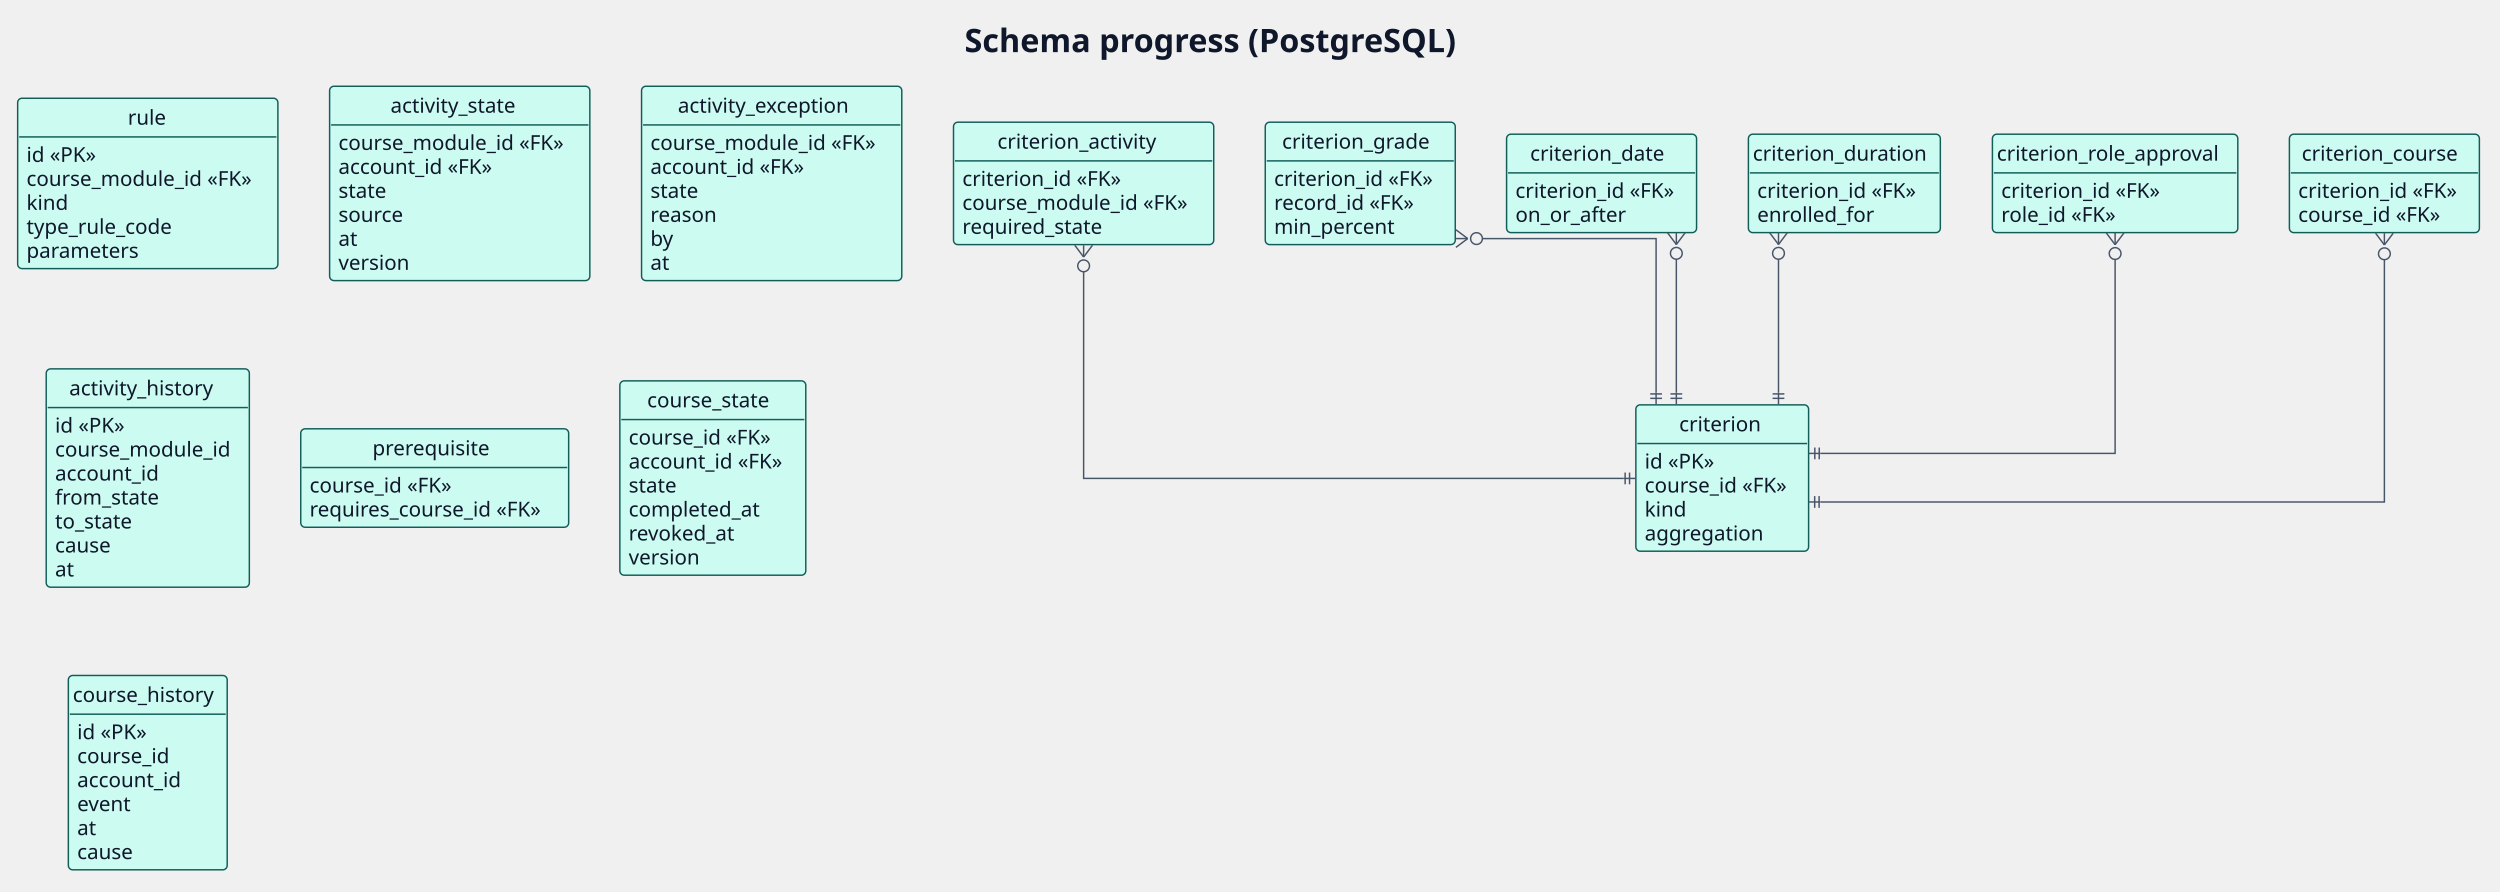
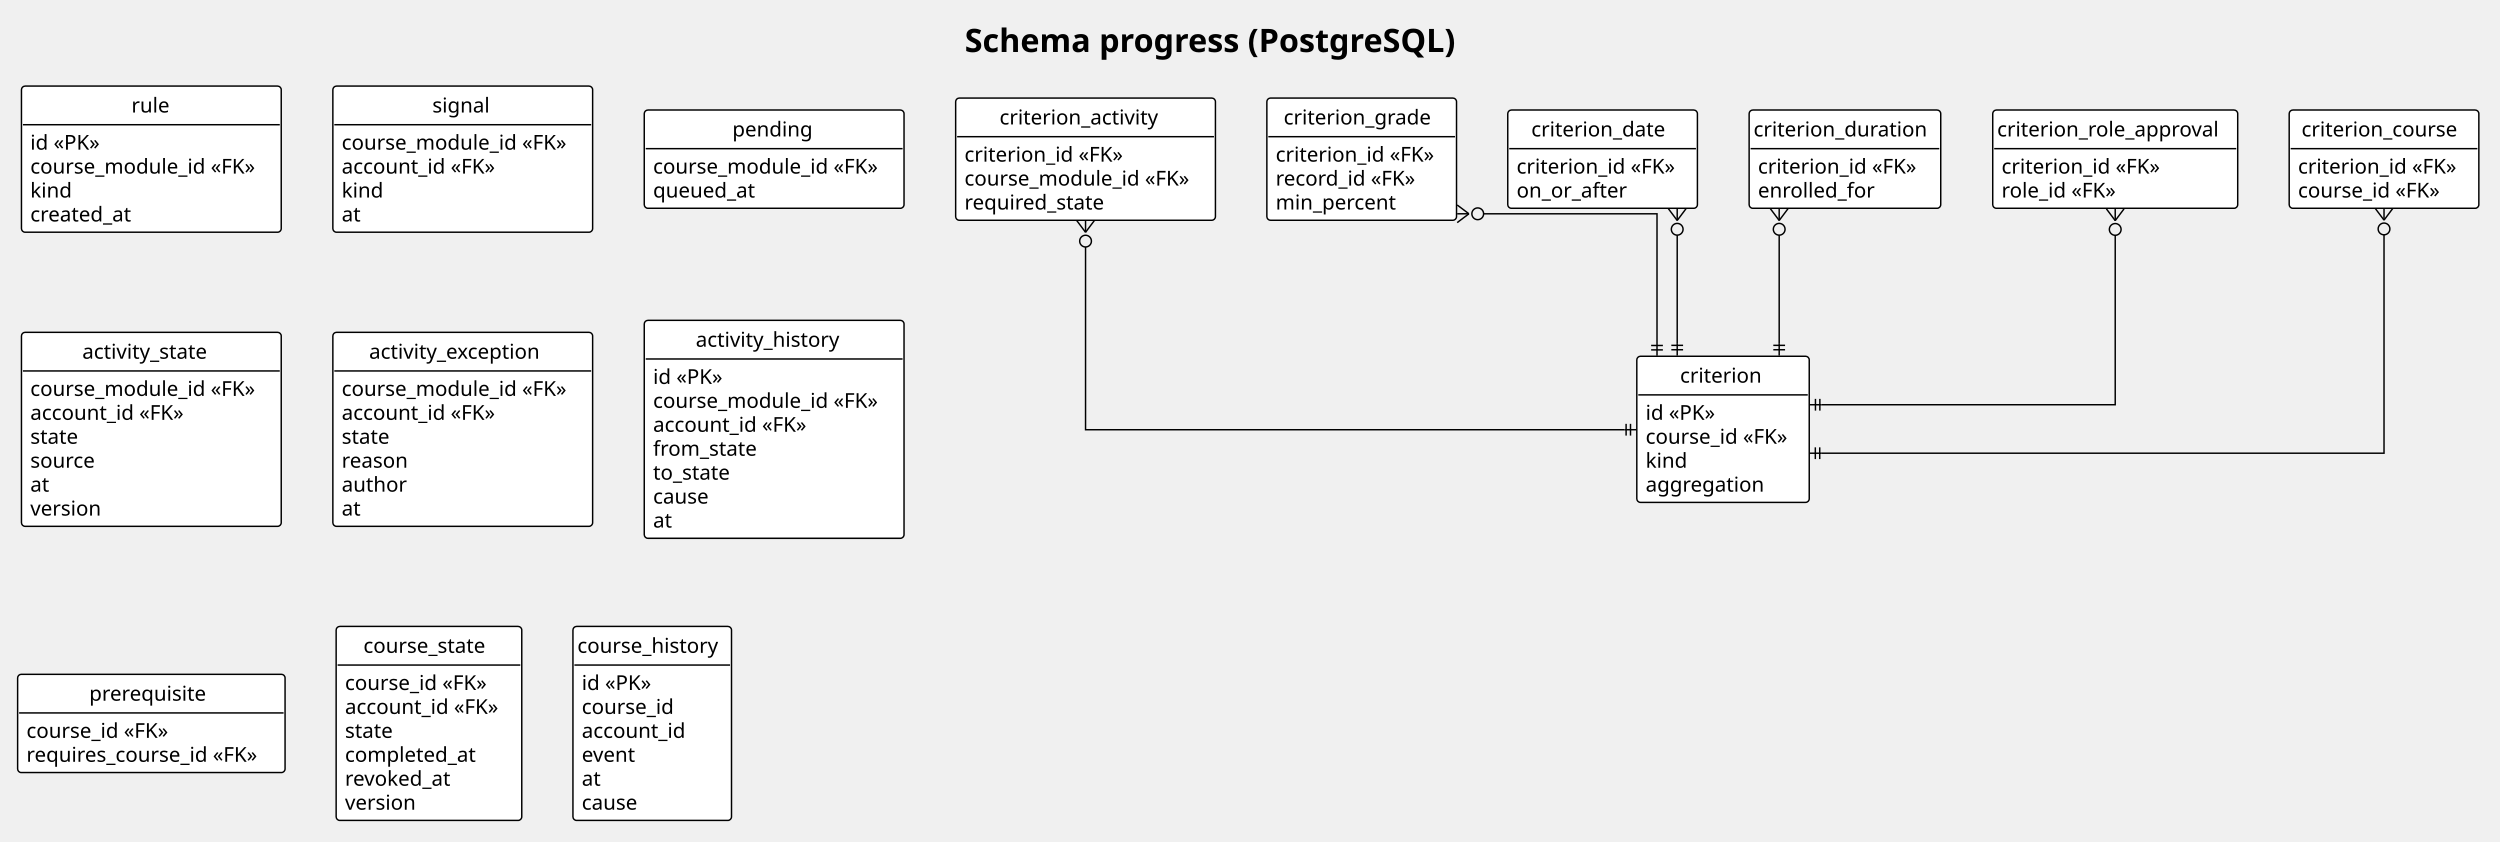
- <svg xmlns="http://www.w3.org/2000/svg" version="1.1" data-diagram-type="CLASS" style="width:1699px;height:606px;background:#FFFFFF;" width="1699px" height="606px" viewBox="0 0 1699 606" zoomAndPan="magnify" preserveAspectRatio="none" contentStyleType="text/css">
+ <svg xmlns="http://www.w3.org/2000/svg" version="1.1" data-diagram-type="CLASS" style="width:1702px;height:573px;background:#FFFFFF;" width="1702px" height="573px" viewBox="0 0 1702 573" zoomAndPan="magnify" preserveAspectRatio="none" contentStyleType="text/css">
  <defs />
  <g font-family="sans-serif" lengthAdjust="spacing">
-     <g class="title" data-source-line="108">
-       <text x="655.485" y="35.421" fill="#0F172A" font-size="22" textLength="387.02" font-weight="700" font-family="Verdana">Schema progress (PostgreSQL)</text>
-     </g>
-     <g class="entity" data-qualified-name="rule" id="ent0001" data-source-line="110">
-       <rect x="12" y="66.759" width="176.855" height="115.781" fill="#CCFBF1" style="stroke:#115E59;stroke-width:1;" rx="3" ry="3" />
-       <text x="86.862" y="84.754" fill="#0F172A" font-size="14" textLength="27.132" font-family="Verdana">rule</text>
-       <line x1="13" y1="93.056" x2="187.855" y2="93.056" style="stroke:#115E59;stroke-width:1;" />
-       <text x="18" y="110.051" fill="#0F172A" font-size="14" textLength="51.98" font-family="Verdana">id «PK»</text>
-       <text x="18" y="126.348" fill="#0F172A" font-size="14" textLength="164.855" font-family="Verdana">course_module_id «FK»</text>
-       <text x="18" y="142.645" fill="#0F172A" font-size="14" textLength="29.757" font-family="Verdana">kind</text>
-       <text x="18" y="158.942" fill="#0F172A" font-size="14" textLength="106.169" font-family="Verdana">type_rule_code</text>
-       <text x="18" y="175.239" fill="#0F172A" font-size="14" textLength="81.204" font-family="Verdana">parameters</text>
-     </g>
-     <g class="entity" data-qualified-name="activity_state" id="ent0002" data-source-line="117">
-       <rect x="224" y="58.609" width="176.855" height="132.078" fill="#CCFBF1" style="stroke:#115E59;stroke-width:1;" rx="3" ry="3" />
-       <text x="265.393" y="76.604" fill="#0F172A" font-size="14" textLength="94.069" font-family="Verdana">activity_state</text>
-       <line x1="225" y1="84.906" x2="399.855" y2="84.906" style="stroke:#115E59;stroke-width:1;" />
-       <text x="230" y="101.901" fill="#0F172A" font-size="14" textLength="164.855" font-family="Verdana">course_module_id «FK»</text>
-       <text x="230" y="118.198" fill="#0F172A" font-size="14" textLength="114.365" font-family="Verdana">account_id «FK»</text>
-       <text x="230" y="134.495" fill="#0F172A" font-size="14" textLength="35.465" font-family="Verdana">state</text>
-       <text x="230" y="150.792" fill="#0F172A" font-size="14" textLength="46.799" font-family="Verdana">source</text>
-       <text x="230" y="167.089" fill="#0F172A" font-size="14" textLength="14.068" font-family="Verdana">at</text>
-       <text x="230" y="183.386" fill="#0F172A" font-size="14" textLength="51.276" font-family="Verdana">version</text>
-     </g>
-     <g class="entity" data-qualified-name="activity_exception" id="ent0003" data-source-line="125">
-       <rect x="436" y="58.609" width="176.855" height="132.078" fill="#CCFBF1" style="stroke:#115E59;stroke-width:1;" rx="3" ry="3" />
-       <text x="460.669" y="76.604" fill="#0F172A" font-size="14" textLength="127.518" font-family="Verdana">activity_exception</text>
-       <line x1="437" y1="84.906" x2="611.855" y2="84.906" style="stroke:#115E59;stroke-width:1;" />
-       <text x="442" y="101.901" fill="#0F172A" font-size="14" textLength="164.855" font-family="Verdana">course_module_id «FK»</text>
-       <text x="442" y="118.198" fill="#0F172A" font-size="14" textLength="114.365" font-family="Verdana">account_id «FK»</text>
-       <text x="442" y="134.495" fill="#0F172A" font-size="14" textLength="35.465" font-family="Verdana">state</text>
-       <text x="442" y="150.792" fill="#0F172A" font-size="14" textLength="47.681" font-family="Verdana">reason</text>
-       <text x="442" y="167.089" fill="#0F172A" font-size="14" textLength="17.172" font-family="Verdana">by</text>
-       <text x="442" y="183.386" fill="#0F172A" font-size="14" textLength="14.068" font-family="Verdana">at</text>
-     </g>
-     <g class="entity" data-qualified-name="activity_history" id="ent0004" data-source-line="133">
-       <rect x="31.41" y="250.689" width="138.041" height="148.375" fill="#CCFBF1" style="stroke:#115E59;stroke-width:1;" rx="3" ry="3" />
-       <text x="47.052" y="268.684" fill="#0F172A" font-size="14" textLength="106.757" font-family="Verdana">activity_history</text>
-       <line x1="32.41" y1="276.986" x2="168.451" y2="276.986" style="stroke:#115E59;stroke-width:1;" />
-       <text x="37.41" y="293.981" fill="#0F172A" font-size="14" textLength="51.98" font-family="Verdana">id «PK»</text>
-       <text x="37.41" y="310.278" fill="#0F172A" font-size="14" textLength="126.041" font-family="Verdana">course_module_id</text>
-       <text x="37.41" y="326.575" fill="#0F172A" font-size="14" textLength="75.551" font-family="Verdana">account_id</text>
-       <text x="37.41" y="342.872" fill="#0F172A" font-size="14" textLength="75.353" font-family="Verdana">from_state</text>
-       <text x="37.41" y="359.169" fill="#0F172A" font-size="14" textLength="56.52" font-family="Verdana">to_state</text>
-       <text x="37.41" y="375.466" fill="#0F172A" font-size="14" textLength="41.057" font-family="Verdana">cause</text>
-       <text x="37.41" y="391.763" fill="#0F172A" font-size="14" textLength="14.068" font-family="Verdana">at</text>
-     </g>
-     <g class="entity" data-qualified-name="criterion" id="ent0005" data-source-line="142">
-       <rect x="1111.73" y="275.129" width="117.39" height="99.484" fill="#CCFBF1" style="stroke:#115E59;stroke-width:1;" rx="3" ry="3" />
-       <text x="1141.16" y="293.124" fill="#0F172A" font-size="14" textLength="58.529" font-family="Verdana">criterion</text>
-       <line x1="1112.73" y1="301.426" x2="1228.12" y2="301.426" style="stroke:#115E59;stroke-width:1;" />
-       <text x="1117.73" y="318.421" fill="#0F172A" font-size="14" textLength="51.98" font-family="Verdana">id «PK»</text>
-       <text x="1117.73" y="334.718" fill="#0F172A" font-size="14" textLength="105.39" font-family="Verdana">course_id «FK»</text>
-       <text x="1117.73" y="351.015" fill="#0F172A" font-size="14" textLength="29.757" font-family="Verdana">kind</text>
-       <text x="1117.73" y="367.312" fill="#0F172A" font-size="14" textLength="85.005" font-family="Verdana">aggregation</text>
-     </g>
-     <g class="entity" data-qualified-name="criterion_activity" id="ent0006" data-source-line="148">
-       <rect x="648" y="83.049" width="176.855" height="83.188" fill="#CCFBF1" style="stroke:#115E59;stroke-width:1;" rx="3" ry="3" />
-       <text x="677.861" y="101.044" fill="#0F172A" font-size="14" textLength="117.134" font-family="Verdana">criterion_activity</text>
-       <line x1="649" y1="109.346" x2="823.855" y2="109.346" style="stroke:#115E59;stroke-width:1;" />
-       <text x="654" y="126.341" fill="#0F172A" font-size="14" textLength="117.12" font-family="Verdana">criterion_id «FK»</text>
-       <text x="654" y="142.638" fill="#0F172A" font-size="14" textLength="164.855" font-family="Verdana">course_module_id «FK»</text>
-       <text x="654" y="158.935" fill="#0F172A" font-size="14" textLength="101.739" font-family="Verdana">required_state</text>
-     </g>
-     <g class="entity" data-qualified-name="criterion_grade" id="ent0007" data-source-line="153">
-       <rect x="859.87" y="83.049" width="129.12" height="83.188" fill="#CCFBF1" style="stroke:#115E59;stroke-width:1;" rx="3" ry="3" />
-       <text x="871.305" y="101.044" fill="#0F172A" font-size="14" textLength="106.251" font-family="Verdana">criterion_grade</text>
-       <line x1="860.87" y1="109.346" x2="987.99" y2="109.346" style="stroke:#115E59;stroke-width:1;" />
-       <text x="865.87" y="126.341" fill="#0F172A" font-size="14" textLength="117.12" font-family="Verdana">criterion_id «FK»</text>
-       <text x="865.87" y="142.638" fill="#0F172A" font-size="14" textLength="103.865" font-family="Verdana">record_id «FK»</text>
-       <text x="865.87" y="158.935" fill="#0F172A" font-size="14" textLength="87.329" font-family="Verdana">min_percent</text>
-     </g>
-     <g class="entity" data-qualified-name="criterion_date" id="ent0008" data-source-line="158">
-       <rect x="1023.87" y="91.199" width="129.12" height="66.891" fill="#CCFBF1" style="stroke:#115E59;stroke-width:1;" rx="3" ry="3" />
-       <text x="1039.881" y="109.194" fill="#0F172A" font-size="14" textLength="97.098" font-family="Verdana">criterion_date</text>
-       <line x1="1024.87" y1="117.496" x2="1151.99" y2="117.496" style="stroke:#115E59;stroke-width:1;" />
-       <text x="1029.87" y="134.491" fill="#0F172A" font-size="14" textLength="117.12" font-family="Verdana">criterion_id «FK»</text>
-       <text x="1029.87" y="150.788" fill="#0F172A" font-size="14" textLength="79.126" font-family="Verdana">on_or_after</text>
-     </g>
-     <g class="entity" data-qualified-name="criterion_duration" id="ent0009" data-source-line="162">
-       <rect x="1188.21" y="91.199" width="130.441" height="66.891" fill="#CCFBF1" style="stroke:#115E59;stroke-width:1;" rx="3" ry="3" />
-       <text x="1191.21" y="109.194" fill="#0F172A" font-size="14" textLength="124.441" font-family="Verdana">criterion_duration</text>
-       <line x1="1189.21" y1="117.496" x2="1317.651" y2="117.496" style="stroke:#115E59;stroke-width:1;" />
-       <text x="1194.21" y="134.491" fill="#0F172A" font-size="14" textLength="117.12" font-family="Verdana">criterion_id «FK»</text>
-       <text x="1194.21" y="150.788" fill="#0F172A" font-size="14" textLength="83.337" font-family="Verdana">enrolled_for</text>
-     </g>
-     <g class="entity" data-qualified-name="criterion_role_approval" id="ent0010" data-source-line="166">
-       <rect x="1354.04" y="91.199" width="166.781" height="66.891" fill="#CCFBF1" style="stroke:#115E59;stroke-width:1;" rx="3" ry="3" />
-       <text x="1357.04" y="109.194" fill="#0F172A" font-size="14" textLength="160.781" font-family="Verdana">criterion_role_approval</text>
-       <line x1="1355.04" y1="117.496" x2="1519.821" y2="117.496" style="stroke:#115E59;stroke-width:1;" />
-       <text x="1360.04" y="134.491" fill="#0F172A" font-size="14" textLength="117.12" font-family="Verdana">criterion_id «FK»</text>
-       <text x="1360.04" y="150.788" fill="#0F172A" font-size="14" textLength="85.415" font-family="Verdana">role_id «FK»</text>
-     </g>
-     <g class="entity" data-qualified-name="criterion_course" id="ent0011" data-source-line="170">
-       <rect x="1555.87" y="91.199" width="129.12" height="66.891" fill="#CCFBF1" style="stroke:#115E59;stroke-width:1;" rx="3" ry="3" />
-       <text x="1564.266" y="109.194" fill="#0F172A" font-size="14" textLength="112.328" font-family="Verdana">criterion_course</text>
-       <line x1="1556.87" y1="117.496" x2="1683.99" y2="117.496" style="stroke:#115E59;stroke-width:1;" />
-       <text x="1561.87" y="134.491" fill="#0F172A" font-size="14" textLength="117.12" font-family="Verdana">criterion_id «FK»</text>
-       <text x="1561.87" y="150.788" fill="#0F172A" font-size="14" textLength="105.39" font-family="Verdana">course_id «FK»</text>
-     </g>
-     <g class="entity" data-qualified-name="prerequisite" id="ent0012" data-source-line="174">
-       <rect x="204.39" y="291.429" width="182.071" height="66.891" fill="#CCFBF1" style="stroke:#115E59;stroke-width:1;" rx="3" ry="3" />
-       <text x="253.145" y="309.424" fill="#0F172A" font-size="14" textLength="84.561" font-family="Verdana">prerequisite</text>
-       <line x1="205.39" y1="317.726" x2="385.461" y2="317.726" style="stroke:#115E59;stroke-width:1;" />
-       <text x="210.39" y="334.721" fill="#0F172A" font-size="14" textLength="105.39" font-family="Verdana">course_id «FK»</text>
-       <text x="210.39" y="351.018" fill="#0F172A" font-size="14" textLength="170.071" font-family="Verdana">requires_course_id «FK»</text>
-     </g>
-     <g class="entity" data-qualified-name="course_state" id="ent0013" data-source-line="178">
-       <rect x="421.25" y="258.839" width="126.365" height="132.078" fill="#CCFBF1" style="stroke:#115E59;stroke-width:1;" rx="3" ry="3" />
-       <text x="439.801" y="276.834" fill="#0F172A" font-size="14" textLength="89.264" font-family="Verdana">course_state</text>
-       <line x1="422.25" y1="285.136" x2="546.615" y2="285.136" style="stroke:#115E59;stroke-width:1;" />
-       <text x="427.25" y="302.131" fill="#0F172A" font-size="14" textLength="105.39" font-family="Verdana">course_id «FK»</text>
-       <text x="427.25" y="318.428" fill="#0F172A" font-size="14" textLength="114.365" font-family="Verdana">account_id «FK»</text>
-       <text x="427.25" y="334.725" fill="#0F172A" font-size="14" textLength="35.465" font-family="Verdana">state</text>
-       <text x="427.25" y="351.022" fill="#0F172A" font-size="14" textLength="95.348" font-family="Verdana">completed_at</text>
-       <text x="427.25" y="367.319" fill="#0F172A" font-size="14" textLength="77.896" font-family="Verdana">revoked_at</text>
-       <text x="427.25" y="383.616" fill="#0F172A" font-size="14" textLength="51.276" font-family="Verdana">version</text>
-     </g>
-     <g class="entity" data-qualified-name="course_history" id="ent0014" data-source-line="186">
-       <rect x="46.45" y="459.059" width="107.951" height="132.078" fill="#CCFBF1" style="stroke:#115E59;stroke-width:1;" rx="3" ry="3" />
-       <text x="49.45" y="477.054" fill="#0F172A" font-size="14" textLength="101.951" font-family="Verdana">course_history</text>
-       <line x1="47.45" y1="485.356" x2="153.401" y2="485.356" style="stroke:#115E59;stroke-width:1;" />
-       <text x="52.45" y="502.351" fill="#0F172A" font-size="14" textLength="51.98" font-family="Verdana">id «PK»</text>
-       <text x="52.45" y="518.648" fill="#0F172A" font-size="14" textLength="66.575" font-family="Verdana">course_id</text>
-       <text x="52.45" y="534.945" fill="#0F172A" font-size="14" textLength="75.551" font-family="Verdana">account_id</text>
-       <text x="52.45" y="551.242" fill="#0F172A" font-size="14" textLength="39.874" font-family="Verdana">event</text>
-       <text x="52.45" y="567.539" fill="#0F172A" font-size="14" textLength="14.068" font-family="Verdana">at</text>
-       <text x="52.45" y="583.836" fill="#0F172A" font-size="14" textLength="41.057" font-family="Verdana">cause</text>
-     </g>
-     <g class="link" data-entity-1="ent0006" data-entity-2="ent0005" id="lnk15" data-source-line="195" data-link-type="crowfoot">
-       <path d="M736.43,184.679 C736.43,243.469 736.43,325.139 736.43,325.139 C736.43,325.139 984.78,325.139 1103.44,325.139" style="stroke:#475569;stroke-width:1;" fill="none" id="criterion_activity-criterion" codeLine="195" />
-       <line x1="736.43" y1="174.679" x2="730.43" y2="166.679" style="stroke:#475569;stroke-width:1;" />
-       <line x1="736.43" y1="174.679" x2="742.43" y2="166.679" style="stroke:#475569;stroke-width:1;" />
-       <line x1="736.43" y1="174.679" x2="736.43" y2="166.679" style="stroke:#475569;stroke-width:1;" />
-       <ellipse cx="736.43" cy="180.679" rx="4" ry="4" fill="none" style="stroke:#475569;stroke-width:1;" />
-       <line x1="1107.44" y1="321.139" x2="1107.44" y2="329.139" style="stroke:#475569;stroke-width:1;" />
-       <line x1="1104.44" y1="321.139" x2="1104.44" y2="329.139" style="stroke:#475569;stroke-width:1;" />
-       <line x1="1103.44" y1="325.139" x2="1111.44" y2="325.139" style="stroke:#475569;stroke-width:1;" />
-     </g>
-     <g class="link" data-entity-1="ent0007" data-entity-2="ent0005" id="lnk16" data-source-line="196" data-link-type="crowfoot">
-       <path d="M1007.43,162.139 C1066.17,162.139 1125.48,162.139 1125.48,162.139 C1125.48,162.139 1125.48,218.909 1125.48,266.719" style="stroke:#475569;stroke-width:1;" fill="none" id="criterion_grade-criterion" codeLine="196" />
-       <line x1="997.43" y1="162.139" x2="989.43" y2="168.139" style="stroke:#475569;stroke-width:1;" />
-       <line x1="997.43" y1="162.139" x2="989.43" y2="156.139" style="stroke:#475569;stroke-width:1;" />
-       <line x1="997.43" y1="162.139" x2="989.43" y2="162.139" style="stroke:#475569;stroke-width:1;" />
-       <ellipse cx="1003.43" cy="162.139" rx="4" ry="4" fill="none" style="stroke:#475569;stroke-width:1;" />
-       <line x1="1129.48" y1="270.719" x2="1121.48" y2="270.719" style="stroke:#475569;stroke-width:1;" />
-       <line x1="1129.48" y1="267.719" x2="1121.48" y2="267.719" style="stroke:#475569;stroke-width:1;" />
-       <line x1="1125.48" y1="266.719" x2="1125.48" y2="274.719" style="stroke:#475569;stroke-width:1;" />
-     </g>
-     <g class="link" data-entity-1="ent0008" data-entity-2="ent0005" id="lnk17" data-source-line="197" data-link-type="crowfoot">
-       <path d="M1139.24,176.159 C1139.24,207.999 1139.24,230.289 1139.24,266.709" style="stroke:#475569;stroke-width:1;" fill="none" id="criterion_date-criterion" codeLine="197" />
-       <line x1="1139.24" y1="166.159" x2="1133.24" y2="158.159" style="stroke:#475569;stroke-width:1;" />
-       <line x1="1139.24" y1="166.159" x2="1145.24" y2="158.159" style="stroke:#475569;stroke-width:1;" />
-       <line x1="1139.24" y1="166.159" x2="1139.24" y2="158.159" style="stroke:#475569;stroke-width:1;" />
-       <ellipse cx="1139.24" cy="172.159" rx="4" ry="4" fill="none" style="stroke:#475569;stroke-width:1;" />
-       <line x1="1143.24" y1="270.709" x2="1135.24" y2="270.709" style="stroke:#475569;stroke-width:1;" />
-       <line x1="1143.24" y1="267.709" x2="1135.24" y2="267.709" style="stroke:#475569;stroke-width:1;" />
-       <line x1="1139.24" y1="266.709" x2="1139.24" y2="274.709" style="stroke:#475569;stroke-width:1;" />
-     </g>
-     <g class="link" data-entity-1="ent0009" data-entity-2="ent0005" id="lnk18" data-source-line="198" data-link-type="crowfoot">
-       <path d="M1208.66,176.159 C1208.66,207.999 1208.66,230.289 1208.66,266.709" style="stroke:#475569;stroke-width:1;" fill="none" id="criterion_duration-criterion" codeLine="198" />
-       <line x1="1208.66" y1="166.159" x2="1202.66" y2="158.159" style="stroke:#475569;stroke-width:1;" />
-       <line x1="1208.66" y1="166.159" x2="1214.66" y2="158.159" style="stroke:#475569;stroke-width:1;" />
-       <line x1="1208.66" y1="166.159" x2="1208.66" y2="158.159" style="stroke:#475569;stroke-width:1;" />
-       <ellipse cx="1208.66" cy="172.159" rx="4" ry="4" fill="none" style="stroke:#475569;stroke-width:1;" />
-       <line x1="1212.66" y1="270.709" x2="1204.66" y2="270.709" style="stroke:#475569;stroke-width:1;" />
-       <line x1="1212.66" y1="267.709" x2="1204.66" y2="267.709" style="stroke:#475569;stroke-width:1;" />
-       <line x1="1208.66" y1="266.709" x2="1208.66" y2="274.709" style="stroke:#475569;stroke-width:1;" />
-     </g>
-     <g class="link" data-entity-1="ent0010" data-entity-2="ent0005" id="lnk19" data-source-line="199" data-link-type="crowfoot">
-       <path d="M1437.43,176.299 C1437.43,229.279 1437.43,308.139 1437.43,308.139 C1437.43,308.139 1315.98,308.139 1237.35,308.139" style="stroke:#475569;stroke-width:1;" fill="none" id="criterion_role_approval-criterion" codeLine="199" />
-       <line x1="1437.43" y1="166.299" x2="1431.43" y2="158.299" style="stroke:#475569;stroke-width:1;" />
-       <line x1="1437.43" y1="166.299" x2="1443.43" y2="158.299" style="stroke:#475569;stroke-width:1;" />
-       <line x1="1437.43" y1="166.299" x2="1437.43" y2="158.299" style="stroke:#475569;stroke-width:1;" />
-       <ellipse cx="1437.43" cy="172.299" rx="4" ry="4" fill="none" style="stroke:#475569;stroke-width:1;" />
-       <line x1="1233.35" y1="312.139" x2="1233.35" y2="304.139" style="stroke:#475569;stroke-width:1;" />
-       <line x1="1236.35" y1="312.139" x2="1236.35" y2="304.139" style="stroke:#475569;stroke-width:1;" />
-       <line x1="1237.35" y1="308.139" x2="1229.35" y2="308.139" style="stroke:#475569;stroke-width:1;" />
-     </g>
-     <g class="link" data-entity-1="ent0011" data-entity-2="ent0005" id="lnk20" data-source-line="200" data-link-type="crowfoot">
-       <path d="M1620.43,176.469 C1620.43,237.359 1620.43,341.139 1620.43,341.139 C1620.43,341.139 1359.24,341.139 1237.26,341.139" style="stroke:#475569;stroke-width:1;" fill="none" id="criterion_course-criterion" codeLine="200" />
-       <line x1="1620.43" y1="166.469" x2="1614.43" y2="158.469" style="stroke:#475569;stroke-width:1;" />
-       <line x1="1620.43" y1="166.469" x2="1626.43" y2="158.469" style="stroke:#475569;stroke-width:1;" />
-       <line x1="1620.43" y1="166.469" x2="1620.43" y2="158.469" style="stroke:#475569;stroke-width:1;" />
-       <ellipse cx="1620.43" cy="172.469" rx="4" ry="4" fill="none" style="stroke:#475569;stroke-width:1;" />
-       <line x1="1233.26" y1="345.139" x2="1233.26" y2="337.139" style="stroke:#475569;stroke-width:1;" />
-       <line x1="1236.26" y1="345.139" x2="1236.26" y2="337.139" style="stroke:#475569;stroke-width:1;" />
-       <line x1="1237.26" y1="341.139" x2="1229.26" y2="341.139" style="stroke:#475569;stroke-width:1;" />
+     <g class="title" data-source-line="5">
+       <text x="656.79" y="35.421" fill="#000" font-size="22" textLength="387.02" font-weight="700" font-family="Verdana">Schema progress (PostgreSQL)</text>
+     </g>
+     <g class="entity" data-qualified-name="rule" id="ent0001" data-source-line="7">
+       <rect x="14.61" y="58.609" width="176.855" height="99.484" fill="#FFF" style="stroke:#000;stroke-width:1;" rx="2.5" ry="2.5" />
+       <text x="89.472" y="76.604" fill="#000" font-size="14" textLength="27.132" font-family="Verdana">rule</text>
+       <line x1="15.61" y1="84.906" x2="190.465" y2="84.906" style="stroke:#000;stroke-width:1;" />
+       <text x="20.61" y="101.901" fill="#000" font-size="14" textLength="51.98" font-family="Verdana">id «PK»</text>
+       <text x="20.61" y="118.198" fill="#000" font-size="14" textLength="164.855" font-family="Verdana">course_module_id «FK»</text>
+       <text x="20.61" y="134.495" fill="#000" font-size="14" textLength="29.757" font-family="Verdana">kind</text>
+       <text x="20.61" y="150.792" fill="#000" font-size="14" textLength="74.703" font-family="Verdana">created_at</text>
+     </g>
+     <g class="entity" data-qualified-name="signal" id="ent0002" data-source-line="13">
+       <rect x="226.61" y="58.609" width="176.855" height="99.484" fill="#FFF" style="stroke:#000;stroke-width:1;" rx="2.5" ry="2.5" />
+       <text x="294.332" y="76.604" fill="#000" font-size="14" textLength="41.412" font-family="Verdana">signal</text>
+       <line x1="227.61" y1="84.906" x2="402.465" y2="84.906" style="stroke:#000;stroke-width:1;" />
+       <text x="232.61" y="101.901" fill="#000" font-size="14" textLength="164.855" font-family="Verdana">course_module_id «FK»</text>
+       <text x="232.61" y="118.198" fill="#000" font-size="14" textLength="114.365" font-family="Verdana">account_id «FK»</text>
+       <text x="232.61" y="134.495" fill="#000" font-size="14" textLength="29.757" font-family="Verdana">kind</text>
+       <text x="232.61" y="150.792" fill="#000" font-size="14" textLength="14.068" font-family="Verdana">at</text>
+     </g>
+     <g class="entity" data-qualified-name="pending" id="ent0003" data-source-line="19">
+       <rect x="438.61" y="74.909" width="176.855" height="66.891" fill="#FFF" style="stroke:#000;stroke-width:1;" rx="2.5" ry="2.5" />
+       <text x="498.583" y="92.904" fill="#000" font-size="14" textLength="56.909" font-family="Verdana">pending</text>
+       <line x1="439.61" y1="101.206" x2="614.465" y2="101.206" style="stroke:#000;stroke-width:1;" />
+       <text x="444.61" y="118.201" fill="#000" font-size="14" textLength="164.855" font-family="Verdana">course_module_id «FK»</text>
+       <text x="444.61" y="134.498" fill="#000" font-size="14" textLength="73.814" font-family="Verdana">queued_at</text>
+     </g>
+     <g class="entity" data-qualified-name="activity_state" id="ent0004" data-source-line="23">
+       <rect x="14.61" y="226.249" width="176.855" height="132.078" fill="#FFF" style="stroke:#000;stroke-width:1;" rx="2.5" ry="2.5" />
+       <text x="56.003" y="244.244" fill="#000" font-size="14" textLength="94.069" font-family="Verdana">activity_state</text>
+       <line x1="15.61" y1="252.546" x2="190.465" y2="252.546" style="stroke:#000;stroke-width:1;" />
+       <text x="20.61" y="269.541" fill="#000" font-size="14" textLength="164.855" font-family="Verdana">course_module_id «FK»</text>
+       <text x="20.61" y="285.838" fill="#000" font-size="14" textLength="114.365" font-family="Verdana">account_id «FK»</text>
+       <text x="20.61" y="302.135" fill="#000" font-size="14" textLength="35.465" font-family="Verdana">state</text>
+       <text x="20.61" y="318.432" fill="#000" font-size="14" textLength="46.799" font-family="Verdana">source</text>
+       <text x="20.61" y="334.729" fill="#000" font-size="14" textLength="14.068" font-family="Verdana">at</text>
+       <text x="20.61" y="351.026" fill="#000" font-size="14" textLength="51.276" font-family="Verdana">version</text>
+     </g>
+     <g class="entity" data-qualified-name="activity_exception" id="ent0005" data-source-line="31">
+       <rect x="226.61" y="226.249" width="176.855" height="132.078" fill="#FFF" style="stroke:#000;stroke-width:1;" rx="2.5" ry="2.5" />
+       <text x="251.279" y="244.244" fill="#000" font-size="14" textLength="127.518" font-family="Verdana">activity_exception</text>
+       <line x1="227.61" y1="252.546" x2="402.465" y2="252.546" style="stroke:#000;stroke-width:1;" />
+       <text x="232.61" y="269.541" fill="#000" font-size="14" textLength="164.855" font-family="Verdana">course_module_id «FK»</text>
+       <text x="232.61" y="285.838" fill="#000" font-size="14" textLength="114.365" font-family="Verdana">account_id «FK»</text>
+       <text x="232.61" y="302.135" fill="#000" font-size="14" textLength="35.465" font-family="Verdana">state</text>
+       <text x="232.61" y="318.432" fill="#000" font-size="14" textLength="47.681" font-family="Verdana">reason</text>
+       <text x="232.61" y="334.729" fill="#000" font-size="14" textLength="46.136" font-family="Verdana">author</text>
+       <text x="232.61" y="351.026" fill="#000" font-size="14" textLength="14.068" font-family="Verdana">at</text>
+     </g>
+     <g class="entity" data-qualified-name="activity_history" id="ent0006" data-source-line="39">
+       <rect x="438.61" y="218.099" width="176.855" height="148.375" fill="#FFF" style="stroke:#000;stroke-width:1;" rx="2.5" ry="2.5" />
+       <text x="473.659" y="236.094" fill="#000" font-size="14" textLength="106.757" font-family="Verdana">activity_history</text>
+       <line x1="439.61" y1="244.396" x2="614.465" y2="244.396" style="stroke:#000;stroke-width:1;" />
+       <text x="444.61" y="261.391" fill="#000" font-size="14" textLength="51.98" font-family="Verdana">id «PK»</text>
+       <text x="444.61" y="277.688" fill="#000" font-size="14" textLength="164.855" font-family="Verdana">course_module_id «FK»</text>
+       <text x="444.61" y="293.985" fill="#000" font-size="14" textLength="114.365" font-family="Verdana">account_id «FK»</text>
+       <text x="444.61" y="310.282" fill="#000" font-size="14" textLength="75.353" font-family="Verdana">from_state</text>
+       <text x="444.61" y="326.579" fill="#000" font-size="14" textLength="56.52" font-family="Verdana">to_state</text>
+       <text x="444.61" y="342.876" fill="#000" font-size="14" textLength="41.057" font-family="Verdana">cause</text>
+       <text x="444.61" y="359.173" fill="#000" font-size="14" textLength="14.068" font-family="Verdana">at</text>
+     </g>
+     <g class="entity" data-qualified-name="criterion" id="ent0007" data-source-line="48">
+       <rect x="1114.34" y="242.539" width="117.39" height="99.484" fill="#FFF" style="stroke:#000;stroke-width:1;" rx="2.5" ry="2.5" />
+       <text x="1143.77" y="260.534" fill="#000" font-size="14" textLength="58.529" font-family="Verdana">criterion</text>
+       <line x1="1115.34" y1="268.836" x2="1230.73" y2="268.836" style="stroke:#000;stroke-width:1;" />
+       <text x="1120.34" y="285.831" fill="#000" font-size="14" textLength="51.98" font-family="Verdana">id «PK»</text>
+       <text x="1120.34" y="302.128" fill="#000" font-size="14" textLength="105.39" font-family="Verdana">course_id «FK»</text>
+       <text x="1120.34" y="318.425" fill="#000" font-size="14" textLength="29.757" font-family="Verdana">kind</text>
+       <text x="1120.34" y="334.722" fill="#000" font-size="14" textLength="85.005" font-family="Verdana">aggregation</text>
+     </g>
+     <g class="entity" data-qualified-name="criterion_activity" id="ent0008" data-source-line="54">
+       <rect x="650.61" y="66.759" width="176.855" height="83.188" fill="#FFF" style="stroke:#000;stroke-width:1;" rx="2.5" ry="2.5" />
+       <text x="680.471" y="84.754" fill="#000" font-size="14" textLength="117.134" font-family="Verdana">criterion_activity</text>
+       <line x1="651.61" y1="93.056" x2="826.465" y2="93.056" style="stroke:#000;stroke-width:1;" />
+       <text x="656.61" y="110.051" fill="#000" font-size="14" textLength="117.12" font-family="Verdana">criterion_id «FK»</text>
+       <text x="656.61" y="126.348" fill="#000" font-size="14" textLength="164.855" font-family="Verdana">course_module_id «FK»</text>
+       <text x="656.61" y="142.645" fill="#000" font-size="14" textLength="101.739" font-family="Verdana">required_state</text>
+     </g>
+     <g class="entity" data-qualified-name="criterion_grade" id="ent0009" data-source-line="59">
+       <rect x="862.48" y="66.759" width="129.12" height="83.188" fill="#FFF" style="stroke:#000;stroke-width:1;" rx="2.5" ry="2.5" />
+       <text x="873.915" y="84.754" fill="#000" font-size="14" textLength="106.251" font-family="Verdana">criterion_grade</text>
+       <line x1="863.48" y1="93.056" x2="990.6" y2="93.056" style="stroke:#000;stroke-width:1;" />
+       <text x="868.48" y="110.051" fill="#000" font-size="14" textLength="117.12" font-family="Verdana">criterion_id «FK»</text>
+       <text x="868.48" y="126.348" fill="#000" font-size="14" textLength="103.865" font-family="Verdana">record_id «FK»</text>
+       <text x="868.48" y="142.645" fill="#000" font-size="14" textLength="87.329" font-family="Verdana">min_percent</text>
+     </g>
+     <g class="entity" data-qualified-name="criterion_date" id="ent0010" data-source-line="64">
+       <rect x="1026.48" y="74.909" width="129.12" height="66.891" fill="#FFF" style="stroke:#000;stroke-width:1;" rx="2.5" ry="2.5" />
+       <text x="1042.491" y="92.904" fill="#000" font-size="14" textLength="97.098" font-family="Verdana">criterion_date</text>
+       <line x1="1027.48" y1="101.206" x2="1154.6" y2="101.206" style="stroke:#000;stroke-width:1;" />
+       <text x="1032.48" y="118.201" fill="#000" font-size="14" textLength="117.12" font-family="Verdana">criterion_id «FK»</text>
+       <text x="1032.48" y="134.498" fill="#000" font-size="14" textLength="79.126" font-family="Verdana">on_or_after</text>
+     </g>
+     <g class="entity" data-qualified-name="criterion_duration" id="ent0011" data-source-line="68">
+       <rect x="1190.81" y="74.909" width="130.441" height="66.891" fill="#FFF" style="stroke:#000;stroke-width:1;" rx="2.5" ry="2.5" />
+       <text x="1193.81" y="92.904" fill="#000" font-size="14" textLength="124.441" font-family="Verdana">criterion_duration</text>
+       <line x1="1191.81" y1="101.206" x2="1320.251" y2="101.206" style="stroke:#000;stroke-width:1;" />
+       <text x="1196.81" y="118.201" fill="#000" font-size="14" textLength="117.12" font-family="Verdana">criterion_id «FK»</text>
+       <text x="1196.81" y="134.498" fill="#000" font-size="14" textLength="83.337" font-family="Verdana">enrolled_for</text>
+     </g>
+     <g class="entity" data-qualified-name="criterion_role_approval" id="ent0012" data-source-line="72">
+       <rect x="1356.65" y="74.909" width="166.781" height="66.891" fill="#FFF" style="stroke:#000;stroke-width:1;" rx="2.5" ry="2.5" />
+       <text x="1359.65" y="92.904" fill="#000" font-size="14" textLength="160.781" font-family="Verdana">criterion_role_approval</text>
+       <line x1="1357.65" y1="101.206" x2="1522.431" y2="101.206" style="stroke:#000;stroke-width:1;" />
+       <text x="1362.65" y="118.201" fill="#000" font-size="14" textLength="117.12" font-family="Verdana">criterion_id «FK»</text>
+       <text x="1362.65" y="134.498" fill="#000" font-size="14" textLength="85.415" font-family="Verdana">role_id «FK»</text>
+     </g>
+     <g class="entity" data-qualified-name="criterion_course" id="ent0013" data-source-line="76">
+       <rect x="1558.48" y="74.909" width="129.12" height="66.891" fill="#FFF" style="stroke:#000;stroke-width:1;" rx="2.5" ry="2.5" />
+       <text x="1566.876" y="92.904" fill="#000" font-size="14" textLength="112.328" font-family="Verdana">criterion_course</text>
+       <line x1="1559.48" y1="101.206" x2="1686.6" y2="101.206" style="stroke:#000;stroke-width:1;" />
+       <text x="1564.48" y="118.201" fill="#000" font-size="14" textLength="117.12" font-family="Verdana">criterion_id «FK»</text>
+       <text x="1564.48" y="134.498" fill="#000" font-size="14" textLength="105.39" font-family="Verdana">course_id «FK»</text>
+     </g>
+     <g class="entity" data-qualified-name="prerequisite" id="ent0014" data-source-line="80">
+       <rect x="12" y="459.069" width="182.071" height="66.891" fill="#FFF" style="stroke:#000;stroke-width:1;" rx="2.5" ry="2.5" />
+       <text x="60.755" y="477.064" fill="#000" font-size="14" textLength="84.561" font-family="Verdana">prerequisite</text>
+       <line x1="13" y1="485.366" x2="193.071" y2="485.366" style="stroke:#000;stroke-width:1;" />
+       <text x="18" y="502.361" fill="#000" font-size="14" textLength="105.39" font-family="Verdana">course_id «FK»</text>
+       <text x="18" y="518.658" fill="#000" font-size="14" textLength="170.071" font-family="Verdana">requires_course_id «FK»</text>
+     </g>
+     <g class="entity" data-qualified-name="course_state" id="ent0015" data-source-line="84">
+       <rect x="228.85" y="426.469" width="126.365" height="132.078" fill="#FFF" style="stroke:#000;stroke-width:1;" rx="2.5" ry="2.5" />
+       <text x="247.401" y="444.464" fill="#000" font-size="14" textLength="89.264" font-family="Verdana">course_state</text>
+       <line x1="229.85" y1="452.766" x2="354.215" y2="452.766" style="stroke:#000;stroke-width:1;" />
+       <text x="234.85" y="469.761" fill="#000" font-size="14" textLength="105.39" font-family="Verdana">course_id «FK»</text>
+       <text x="234.85" y="486.058" fill="#000" font-size="14" textLength="114.365" font-family="Verdana">account_id «FK»</text>
+       <text x="234.85" y="502.355" fill="#000" font-size="14" textLength="35.465" font-family="Verdana">state</text>
+       <text x="234.85" y="518.652" fill="#000" font-size="14" textLength="95.348" font-family="Verdana">completed_at</text>
+       <text x="234.85" y="534.949" fill="#000" font-size="14" textLength="77.896" font-family="Verdana">revoked_at</text>
+       <text x="234.85" y="551.246" fill="#000" font-size="14" textLength="51.276" font-family="Verdana">version</text>
+     </g>
+     <g class="entity" data-qualified-name="course_history" id="ent0016" data-source-line="92">
+       <rect x="390.06" y="426.469" width="107.951" height="132.078" fill="#FFF" style="stroke:#000;stroke-width:1;" rx="2.5" ry="2.5" />
+       <text x="393.06" y="444.464" fill="#000" font-size="14" textLength="101.951" font-family="Verdana">course_history</text>
+       <line x1="391.06" y1="452.766" x2="497.011" y2="452.766" style="stroke:#000;stroke-width:1;" />
+       <text x="396.06" y="469.761" fill="#000" font-size="14" textLength="51.98" font-family="Verdana">id «PK»</text>
+       <text x="396.06" y="486.058" fill="#000" font-size="14" textLength="66.575" font-family="Verdana">course_id</text>
+       <text x="396.06" y="502.355" fill="#000" font-size="14" textLength="75.551" font-family="Verdana">account_id</text>
+       <text x="396.06" y="518.652" fill="#000" font-size="14" textLength="39.874" font-family="Verdana">event</text>
+       <text x="396.06" y="534.949" fill="#000" font-size="14" textLength="14.068" font-family="Verdana">at</text>
+       <text x="396.06" y="551.246" fill="#000" font-size="14" textLength="41.057" font-family="Verdana">cause</text>
+     </g>
+     <g class="link" data-entity-1="ent0008" data-entity-2="ent0007" id="lnk17" data-source-line="101" data-link-type="crowfoot">
+       <path d="M739.04,168.149 C739.04,222.499 739.04,292.549 739.04,292.549 C739.04,292.549 987.39,292.549 1106.05,292.549" style="stroke:#000;stroke-width:1;" fill="none" id="criterion_activity-criterion" codeLine="101" />
+       <line x1="739.04" y1="158.149" x2="733.04" y2="150.149" style="stroke:#000;stroke-width:1;" />
+       <line x1="739.04" y1="158.149" x2="745.04" y2="150.149" style="stroke:#000;stroke-width:1;" />
+       <line x1="739.04" y1="158.149" x2="739.04" y2="150.149" style="stroke:#000;stroke-width:1;" />
+       <ellipse cx="739.04" cy="164.149" rx="4" ry="4" fill="none" style="stroke:#000;stroke-width:1;" />
+       <line x1="1110.05" y1="288.549" x2="1110.05" y2="296.549" style="stroke:#000;stroke-width:1;" />
+       <line x1="1107.05" y1="288.549" x2="1107.05" y2="296.549" style="stroke:#000;stroke-width:1;" />
+       <line x1="1106.05" y1="292.549" x2="1114.05" y2="292.549" style="stroke:#000;stroke-width:1;" />
+     </g>
+     <g class="link" data-entity-1="ent0009" data-entity-2="ent0007" id="lnk18" data-source-line="102" data-link-type="crowfoot">
+       <path d="M1010.04,145.549 C1068.78,145.549 1128.09,145.549 1128.09,145.549 C1128.09,145.549 1128.09,191.689 1128.09,234.199" style="stroke:#000;stroke-width:1;" fill="none" id="criterion_grade-criterion" codeLine="102" />
+       <line x1="1000.04" y1="145.549" x2="992.04" y2="151.549" style="stroke:#000;stroke-width:1;" />
+       <line x1="1000.04" y1="145.549" x2="992.04" y2="139.549" style="stroke:#000;stroke-width:1;" />
+       <line x1="1000.04" y1="145.549" x2="992.04" y2="145.549" style="stroke:#000;stroke-width:1;" />
+       <ellipse cx="1006.04" cy="145.549" rx="4" ry="4" fill="none" style="stroke:#000;stroke-width:1;" />
+       <line x1="1132.09" y1="238.199" x2="1124.09" y2="238.199" style="stroke:#000;stroke-width:1;" />
+       <line x1="1132.09" y1="235.199" x2="1124.09" y2="235.199" style="stroke:#000;stroke-width:1;" />
+       <line x1="1128.09" y1="234.199" x2="1128.09" y2="242.199" style="stroke:#000;stroke-width:1;" />
+     </g>
+     <g class="link" data-entity-1="ent0010" data-entity-2="ent0007" id="lnk19" data-source-line="103" data-link-type="crowfoot">
+       <path d="M1141.84,160.089 C1141.84,188.089 1141.84,202.329 1141.84,234.109" style="stroke:#000;stroke-width:1;" fill="none" id="criterion_date-criterion" codeLine="103" />
+       <line x1="1141.84" y1="150.089" x2="1135.84" y2="142.089" style="stroke:#000;stroke-width:1;" />
+       <line x1="1141.84" y1="150.089" x2="1147.84" y2="142.089" style="stroke:#000;stroke-width:1;" />
+       <line x1="1141.84" y1="150.089" x2="1141.84" y2="142.089" style="stroke:#000;stroke-width:1;" />
+       <ellipse cx="1141.84" cy="156.089" rx="4" ry="4" fill="none" style="stroke:#000;stroke-width:1;" />
+       <line x1="1145.84" y1="238.109" x2="1137.84" y2="238.109" style="stroke:#000;stroke-width:1;" />
+       <line x1="1145.84" y1="235.109" x2="1137.84" y2="235.109" style="stroke:#000;stroke-width:1;" />
+       <line x1="1141.84" y1="234.109" x2="1141.84" y2="242.109" style="stroke:#000;stroke-width:1;" />
+     </g>
+     <g class="link" data-entity-1="ent0011" data-entity-2="ent0007" id="lnk20" data-source-line="104" data-link-type="crowfoot">
+       <path d="M1211.27,160.089 C1211.27,188.089 1211.27,202.329 1211.27,234.109" style="stroke:#000;stroke-width:1;" fill="none" id="criterion_duration-criterion" codeLine="104" />
+       <line x1="1211.27" y1="150.089" x2="1205.27" y2="142.089" style="stroke:#000;stroke-width:1;" />
+       <line x1="1211.27" y1="150.089" x2="1217.27" y2="142.089" style="stroke:#000;stroke-width:1;" />
+       <line x1="1211.27" y1="150.089" x2="1211.27" y2="142.089" style="stroke:#000;stroke-width:1;" />
+       <ellipse cx="1211.27" cy="156.089" rx="4" ry="4" fill="none" style="stroke:#000;stroke-width:1;" />
+       <line x1="1215.27" y1="238.109" x2="1207.27" y2="238.109" style="stroke:#000;stroke-width:1;" />
+       <line x1="1215.27" y1="235.109" x2="1207.27" y2="235.109" style="stroke:#000;stroke-width:1;" />
+       <line x1="1211.27" y1="234.109" x2="1211.27" y2="242.109" style="stroke:#000;stroke-width:1;" />
+     </g>
+     <g class="link" data-entity-1="ent0012" data-entity-2="ent0007" id="lnk21" data-source-line="105" data-link-type="crowfoot">
+       <path d="M1440.04,160.189 C1440.04,209.039 1440.04,275.549 1440.04,275.549 C1440.04,275.549 1318.59,275.549 1239.96,275.549" style="stroke:#000;stroke-width:1;" fill="none" id="criterion_role_approval-criterion" codeLine="105" />
+       <line x1="1440.04" y1="150.189" x2="1434.04" y2="142.189" style="stroke:#000;stroke-width:1;" />
+       <line x1="1440.04" y1="150.189" x2="1446.04" y2="142.189" style="stroke:#000;stroke-width:1;" />
+       <line x1="1440.04" y1="150.189" x2="1440.04" y2="142.189" style="stroke:#000;stroke-width:1;" />
+       <ellipse cx="1440.04" cy="156.189" rx="4" ry="4" fill="none" style="stroke:#000;stroke-width:1;" />
+       <line x1="1235.96" y1="279.549" x2="1235.96" y2="271.549" style="stroke:#000;stroke-width:1;" />
+       <line x1="1238.96" y1="279.549" x2="1238.96" y2="271.549" style="stroke:#000;stroke-width:1;" />
+       <line x1="1239.96" y1="275.549" x2="1231.96" y2="275.549" style="stroke:#000;stroke-width:1;" />
+     </g>
+     <g class="link" data-entity-1="ent0013" data-entity-2="ent0007" id="lnk22" data-source-line="106" data-link-type="crowfoot">
+       <path d="M1623.04,159.859 C1623.04,216.849 1623.04,308.549 1623.04,308.549 C1623.04,308.549 1361.84,308.549 1239.87,308.549" style="stroke:#000;stroke-width:1;" fill="none" id="criterion_course-criterion" codeLine="106" />
+       <line x1="1623.04" y1="149.859" x2="1617.04" y2="141.859" style="stroke:#000;stroke-width:1;" />
+       <line x1="1623.04" y1="149.859" x2="1629.04" y2="141.859" style="stroke:#000;stroke-width:1;" />
+       <line x1="1623.04" y1="149.859" x2="1623.04" y2="141.859" style="stroke:#000;stroke-width:1;" />
+       <ellipse cx="1623.04" cy="155.859" rx="4" ry="4" fill="none" style="stroke:#000;stroke-width:1;" />
+       <line x1="1235.87" y1="312.549" x2="1235.87" y2="304.549" style="stroke:#000;stroke-width:1;" />
+       <line x1="1238.87" y1="312.549" x2="1238.87" y2="304.549" style="stroke:#000;stroke-width:1;" />
+       <line x1="1239.87" y1="308.549" x2="1231.87" y2="308.549" style="stroke:#000;stroke-width:1;" />
    </g>
  </g>
</svg>
